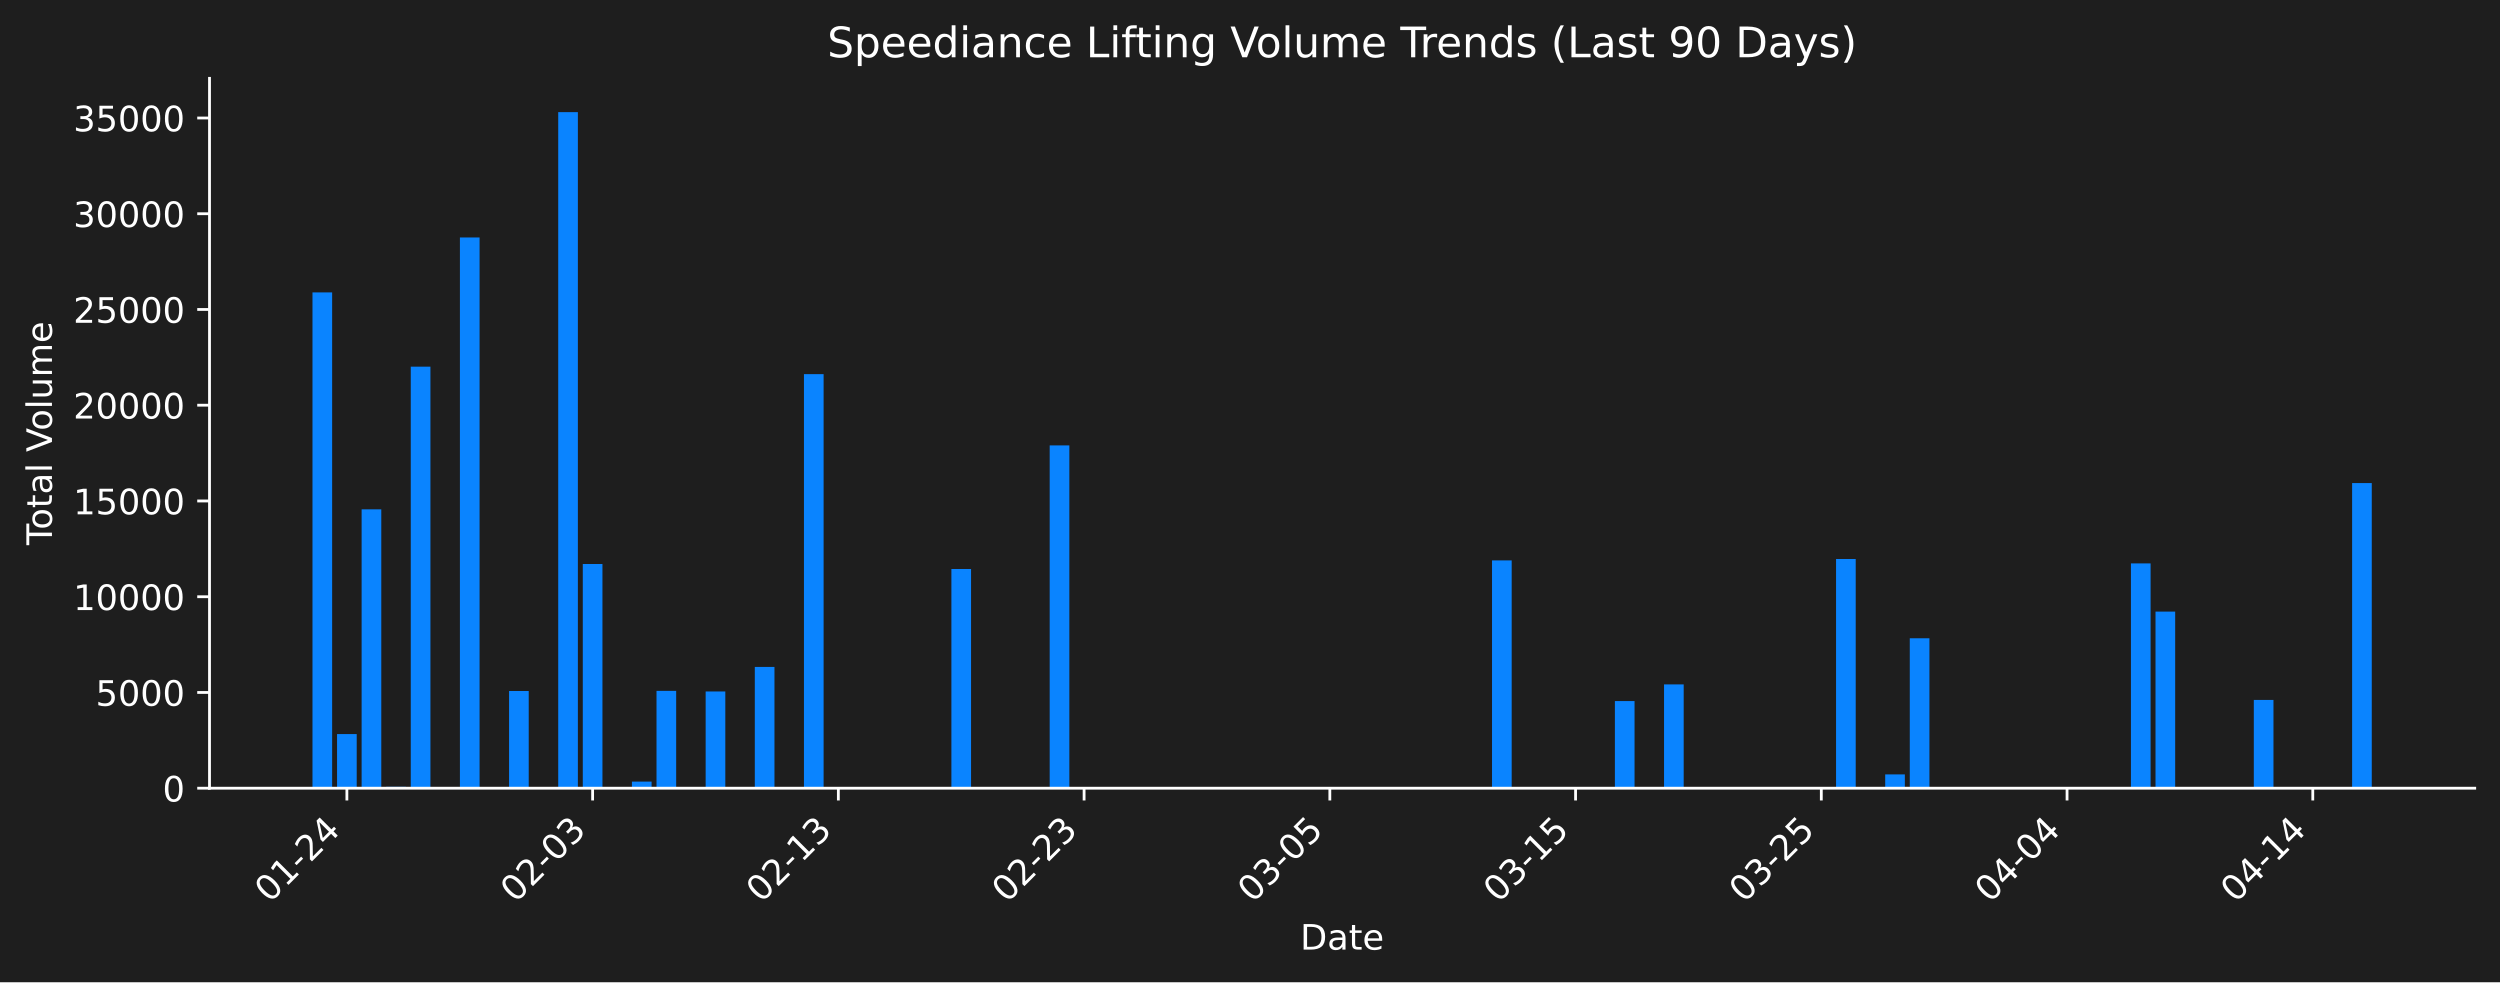
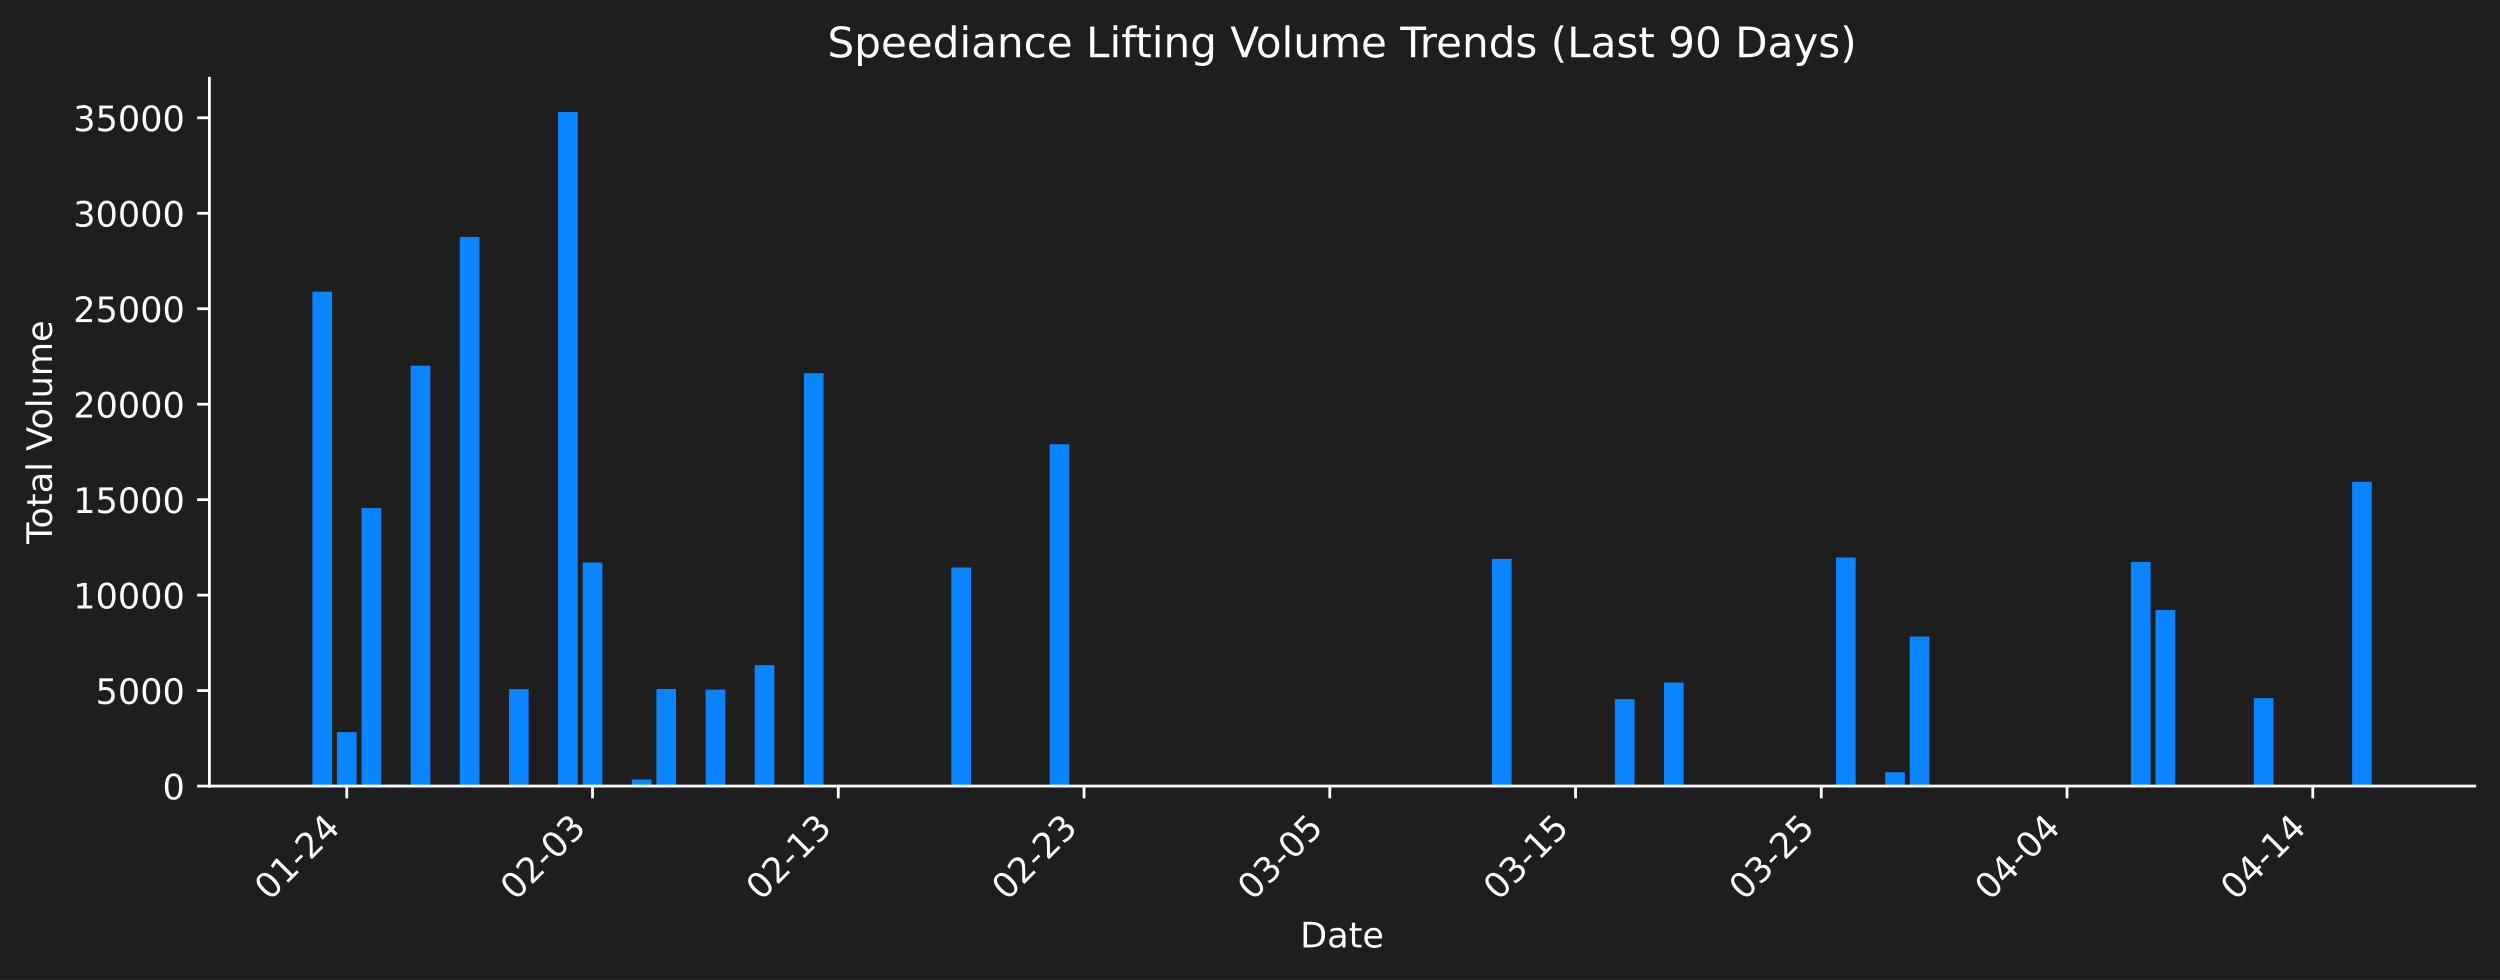
- <svg xmlns="http://www.w3.org/2000/svg" xmlns:xlink="http://www.w3.org/1999/xlink" width="712.261pt" height="279.832pt" viewBox="0 0 712.261 279.832" version="1.1">
+ <svg xmlns="http://www.w3.org/2000/svg" xmlns:xlink="http://www.w3.org/1999/xlink" width="712.621pt" height="279.334pt" viewBox="0 0 712.621 279.334" version="1.1">
  <defs>
    <style type="text/css">*{stroke-linejoin: round; stroke-linecap: butt}</style>
  </defs>
  <g id="figure_1">
    <g id="patch_1">
-       <path d="M 0 279.832  L 712.261 279.832  L 712.261 0  L 0 0  z " style="fill: #1e1e1e" />
+       <path d="M 0 279.334  L 712.621 279.334  L 712.621 0  L 0 0  z " style="fill: #1e1e1e" />
    </g>
    <g id="axes_1">
      <g id="patch_2">
-         <path d="M 59.691 224.563  L 705.061 224.563  L 705.061 22.318  L 59.691 22.318  L 59.691 224.563  z " style="fill: none" />
+         <path d="M 59.691 224.066  L 705.421 224.066  L 705.421 22.318  L 59.691 22.318  L 59.691 224.066  z " style="fill: none" />
      </g>
      <g id="patch_3">
-         <path d="M 89.026 224.563  L 94.627 224.563  L 94.627 83.298  L 89.026 83.298  z " clip-path="url(#pfba9351bbd)" style="fill: #0a84ff" />
+         <path d="M 89.042 224.066  L 94.646 224.066  L 94.646 83.148  L 89.042 83.148  z " clip-path="url(#p40b47287b0)" style="fill: #0a84ff" />
      </g>
      <g id="patch_4">
-         <path d="M 96.027 224.563  L 101.628 224.563  L 101.628 209.146  L 96.027 209.146  z " clip-path="url(#pfba9351bbd)" style="fill: #0a84ff" />
+         <path d="M 96.047 224.066  L 101.651 224.066  L 101.651 208.687  L 96.047 208.687  z " clip-path="url(#p40b47287b0)" style="fill: #0a84ff" />
      </g>
      <g id="patch_5">
-         <path d="M 103.028 224.563  L 108.629 224.563  L 108.629 145.117  L 103.028 145.117  z " clip-path="url(#pfba9351bbd)" style="fill: #0a84ff" />
+         <path d="M 103.052 224.066  L 108.656 224.066  L 108.656 144.815  L 103.052 144.815  z " clip-path="url(#p40b47287b0)" style="fill: #0a84ff" />
      </g>
      <g id="patch_6">
-         <path d="M 110.029 224.563  L 115.63 224.563  L 115.63 224.164  L 110.029 224.164  z " clip-path="url(#pfba9351bbd)" style="fill: #0a84ff" />
+         <path d="M 110.057 224.066  L 115.661 224.066  L 115.661 223.668  L 110.057 223.668  z " clip-path="url(#p40b47287b0)" style="fill: #0a84ff" />
      </g>
      <g id="patch_7">
-         <path d="M 117.03 224.563  L 122.631 224.563  L 122.631 104.458  L 117.03 104.458  z " clip-path="url(#pfba9351bbd)" style="fill: #0a84ff" />
+         <path d="M 117.062 224.066  L 122.666 224.066  L 122.666 104.256  L 117.062 104.256  z " clip-path="url(#p40b47287b0)" style="fill: #0a84ff" />
      </g>
      <g id="patch_8">
-         <path d="M 131.033 224.563  L 136.634 224.563  L 136.634 67.651  L 131.033 67.651  z " clip-path="url(#pfba9351bbd)" style="fill: #0a84ff" />
+         <path d="M 131.073 224.066  L 136.677 224.066  L 136.677 67.54  L 131.073 67.54  z " clip-path="url(#p40b47287b0)" style="fill: #0a84ff" />
      </g>
      <g id="patch_9">
-         <path d="M 138.034 224.563  L 143.635 224.563  L 143.635 224.388  L 138.034 224.388  z " clip-path="url(#pfba9351bbd)" style="fill: #0a84ff" />
+         <path d="M 138.078 224.066  L 143.682 224.066  L 143.682 223.892  L 138.078 223.892  z " clip-path="url(#p40b47287b0)" style="fill: #0a84ff" />
      </g>
      <g id="patch_10">
-         <path d="M 145.035 224.563  L 150.636 224.563  L 150.636 196.87  L 145.035 196.87  z " clip-path="url(#pfba9351bbd)" style="fill: #0a84ff" />
+         <path d="M 145.083 224.066  L 150.687 224.066  L 150.687 196.441  L 145.083 196.441  z " clip-path="url(#p40b47287b0)" style="fill: #0a84ff" />
      </g>
      <g id="patch_11">
-         <path d="M 159.038 224.563  L 164.639 224.563  L 164.639 31.949  L 159.038 31.949  z " clip-path="url(#pfba9351bbd)" style="fill: #0a84ff" />
+         <path d="M 159.093 224.066  L 164.697 224.066  L 164.697 31.925  L 159.093 31.925  z " clip-path="url(#p40b47287b0)" style="fill: #0a84ff" />
      </g>
      <g id="patch_12">
-         <path d="M 166.039 224.563  L 171.64 224.563  L 171.64 160.682  L 166.039 160.682  z " clip-path="url(#pfba9351bbd)" style="fill: #0a84ff" />
+         <path d="M 166.098 224.066  L 171.702 224.066  L 171.702 160.342  L 166.098 160.342  z " clip-path="url(#p40b47287b0)" style="fill: #0a84ff" />
      </g>
      <g id="patch_13">
-         <path d="M 180.041 224.563  L 185.642 224.563  L 185.642 222.684  L 180.041 222.684  z " clip-path="url(#pfba9351bbd)" style="fill: #0a84ff" />
+         <path d="M 180.108 224.066  L 185.712 224.066  L 185.712 222.191  L 180.108 222.191  z " clip-path="url(#p40b47287b0)" style="fill: #0a84ff" />
      </g>
      <g id="patch_14">
-         <path d="M 187.042 224.563  L 192.643 224.563  L 192.643 196.832  L 187.042 196.832  z " clip-path="url(#pfba9351bbd)" style="fill: #0a84ff" />
+         <path d="M 187.113 224.066  L 192.717 224.066  L 192.717 196.403  L 187.113 196.403  z " clip-path="url(#p40b47287b0)" style="fill: #0a84ff" />
      </g>
      <g id="patch_15">
-         <path d="M 201.045 224.563  L 206.646 224.563  L 206.646 197.001  L 201.045 197.001  z " clip-path="url(#pfba9351bbd)" style="fill: #0a84ff" />
+         <path d="M 201.124 224.066  L 206.728 224.066  L 206.728 196.571  L 201.124 196.571  z " clip-path="url(#p40b47287b0)" style="fill: #0a84ff" />
      </g>
      <g id="patch_16">
-         <path d="M 215.047 224.563  L 220.648 224.563  L 220.648 190.015  L 215.047 190.015  z " clip-path="url(#pfba9351bbd)" style="fill: #0a84ff" />
+         <path d="M 215.134 224.066  L 220.738 224.066  L 220.738 189.602  L 215.134 189.602  z " clip-path="url(#p40b47287b0)" style="fill: #0a84ff" />
      </g>
      <g id="patch_17">
-         <path d="M 229.049 224.563  L 234.65 224.563  L 234.65 106.594  L 229.049 106.594  z " clip-path="url(#pfba9351bbd)" style="fill: #0a84ff" />
+         <path d="M 229.144 224.066  L 234.748 224.066  L 234.748 106.387  L 229.144 106.387  z " clip-path="url(#p40b47287b0)" style="fill: #0a84ff" />
      </g>
      <g id="patch_18">
-         <path d="M 271.057 224.563  L 276.658 224.563  L 276.658 162.111  L 271.057 162.111  z " clip-path="url(#pfba9351bbd)" style="fill: #0a84ff" />
+         <path d="M 271.175 224.066  L 276.779 224.066  L 276.779 161.768  L 271.175 161.768  z " clip-path="url(#p40b47287b0)" style="fill: #0a84ff" />
      </g>
      <g id="patch_19">
-         <path d="M 299.061 224.563  L 304.662 224.563  L 304.662 126.887  L 299.061 126.887  z " clip-path="url(#pfba9351bbd)" style="fill: #0a84ff" />
+         <path d="M 299.195 224.066  L 304.799 224.066  L 304.799 126.629  L 299.195 126.629  z " clip-path="url(#p40b47287b0)" style="fill: #0a84ff" />
      </g>
      <g id="patch_20">
-         <path d="M 425.083 224.563  L 430.684 224.563  L 430.684 159.656  L 425.083 159.656  z " clip-path="url(#pfba9351bbd)" style="fill: #0a84ff" />
+         <path d="M 425.287 224.066  L 430.891 224.066  L 430.891 159.319  L 425.287 159.319  z " clip-path="url(#p40b47287b0)" style="fill: #0a84ff" />
      </g>
      <g id="patch_21">
-         <path d="M 460.089 224.563  L 465.69 224.563  L 465.69 199.74  L 460.089 199.74  z " clip-path="url(#pfba9351bbd)" style="fill: #0a84ff" />
+         <path d="M 460.312 224.066  L 465.916 224.066  L 465.916 199.303  L 460.312 199.303  z " clip-path="url(#p40b47287b0)" style="fill: #0a84ff" />
      </g>
      <g id="patch_22">
-         <path d="M 474.091 224.563  L 479.692 224.563  L 479.692 194.987  L 474.091 194.987  z " clip-path="url(#pfba9351bbd)" style="fill: #0a84ff" />
+         <path d="M 474.322 224.066  L 479.926 224.066  L 479.926 194.563  L 474.322 194.563  z " clip-path="url(#p40b47287b0)" style="fill: #0a84ff" />
      </g>
      <g id="patch_23">
-         <path d="M 523.1 224.563  L 528.701 224.563  L 528.701 159.258  L 523.1 159.258  z " clip-path="url(#pfba9351bbd)" style="fill: #0a84ff" />
+         <path d="M 523.358 224.066  L 528.962 224.066  L 528.962 158.921  L 523.358 158.921  z " clip-path="url(#p40b47287b0)" style="fill: #0a84ff" />
      </g>
      <g id="patch_24">
-         <path d="M 537.102 224.563  L 542.703 224.563  L 542.703 220.624  L 537.102 220.624  z " clip-path="url(#pfba9351bbd)" style="fill: #0a84ff" />
+         <path d="M 537.368 224.066  L 542.972 224.066  L 542.972 220.136  L 537.368 220.136  z " clip-path="url(#p40b47287b0)" style="fill: #0a84ff" />
      </g>
      <g id="patch_25">
-         <path d="M 544.103 224.563  L 549.704 224.563  L 549.704 181.845  L 544.103 181.845  z " clip-path="url(#pfba9351bbd)" style="fill: #0a84ff" />
+         <path d="M 544.373 224.066  L 549.977 224.066  L 549.977 181.453  L 544.373 181.453  z " clip-path="url(#p40b47287b0)" style="fill: #0a84ff" />
      </g>
      <g id="patch_26">
-         <path d="M 607.114 224.563  L 612.715 224.563  L 612.715 160.507  L 607.114 160.507  z " clip-path="url(#pfba9351bbd)" style="fill: #0a84ff" />
+         <path d="M 607.419 224.066  L 613.023 224.066  L 613.023 160.168  L 607.419 160.168  z " clip-path="url(#p40b47287b0)" style="fill: #0a84ff" />
      </g>
      <g id="patch_27">
-         <path d="M 614.115 224.563  L 619.716 224.563  L 619.716 174.24  L 614.115 174.24  z " clip-path="url(#pfba9351bbd)" style="fill: #0a84ff" />
+         <path d="M 614.424 224.066  L 620.028 224.066  L 620.028 173.866  L 614.424 173.866  z " clip-path="url(#p40b47287b0)" style="fill: #0a84ff" />
      </g>
      <g id="patch_28">
-         <path d="M 642.12 224.563  L 647.721 224.563  L 647.721 199.412  L 642.12 199.412  z " clip-path="url(#pfba9351bbd)" style="fill: #0a84ff" />
+         <path d="M 642.445 224.066  L 648.049 224.066  L 648.049 198.977  L 642.445 198.977  z " clip-path="url(#p40b47287b0)" style="fill: #0a84ff" />
      </g>
      <g id="patch_29">
-         <path d="M 670.125 224.563  L 675.726 224.563  L 675.726 137.626  L 670.125 137.626  z " clip-path="url(#pfba9351bbd)" style="fill: #0a84ff" />
+         <path d="M 670.465 224.066  L 676.069 224.066  L 676.069 137.343  L 670.465 137.343  z " clip-path="url(#p40b47287b0)" style="fill: #0a84ff" />
      </g>
      <g id="matplotlib.axis_1">
        <g id="xtick_1">
          <g id="line2d_1">
            <defs>
-               <path id="m86f6de12f4" d="M 0 0  L 0 3.5  " style="stroke: #ffffff; stroke-width: 0.8" />
+               <path id="mb330215fb9" d="M 0 0  L 0 3.5  " style="stroke: #ffffff; stroke-width: 0.8" />
            </defs>
            <g>
-               <use xlink:href="#m86f6de12f4" x="98.827" y="224.563" style="fill: #ffffff; stroke: #ffffff; stroke-width: 0.8" />
+               <use xlink:href="#mb330215fb9" x="98.849" y="224.066" style="fill: #ffffff; stroke: #ffffff; stroke-width: 0.8" />
            </g>
          </g>
          <g id="text_1">
-             <g style="fill: #ffffff" transform="translate(76.80976 257.483) rotate(-45) scale(0.1 -0.1)">
+             <g style="fill: #ffffff" transform="translate(76.83159 256.9857) rotate(-45) scale(0.1 -0.1)">
              <defs>
                <path id="DejaVuSans-30" d="M 2034 4250  Q 1547 4250 1301 3770  Q 1056 3291 1056 2328  Q 1056 1369 1301 889  Q 1547 409 2034 409  Q 2525 409 2770 889  Q 3016 1369 3016 2328  Q 3016 3291 2770 3770  Q 2525 4250 2034 4250  z M 2034 4750  Q 2819 4750 3233 4129  Q 3647 3509 3647 2328  Q 3647 1150 3233 529  Q 2819 -91 2034 -91  Q 1250 -91 836 529  Q 422 1150 422 2328  Q 422 3509 836 4129  Q 1250 4750 2034 4750  z " transform="scale(0.015625)" />
                <path id="DejaVuSans-31" d="M 794 531  L 1825 531  L 1825 4091  L 703 3866  L 703 4441  L 1819 4666  L 2450 4666  L 2450 531  L 3481 531  L 3481 0  L 794 0  L 794 531  z " transform="scale(0.015625)" />
                <path id="DejaVuSans-2d" d="M 313 2009  L 1997 2009  L 1997 1497  L 313 1497  L 313 2009  z " transform="scale(0.015625)" />
                <path id="DejaVuSans-32" d="M 1228 531  L 3431 531  L 3431 0  L 469 0  L 469 531  Q 828 903 1448 1529  Q 2069 2156 2228 2338  Q 2531 2678 2651 2914  Q 2772 3150 2772 3378  Q 2772 3750 2511 3984  Q 2250 4219 1831 4219  Q 1534 4219 1204 4116  Q 875 4013 500 3803  L 500 4441  Q 881 4594 1212 4672  Q 1544 4750 1819 4750  Q 2544 4750 2975 4387  Q 3406 4025 3406 3419  Q 3406 3131 3298 2873  Q 3191 2616 2906 2266  Q 2828 2175 2409 1742  Q 1991 1309 1228 531  z " transform="scale(0.015625)" />
                <path id="DejaVuSans-34" d="M 2419 4116  L 825 1625  L 2419 1625  L 2419 4116  z M 2253 4666  L 3047 4666  L 3047 1625  L 3713 1625  L 3713 1100  L 3047 1100  L 3047 0  L 2419 0  L 2419 1100  L 313 1100  L 313 1709  L 2253 4666  z " transform="scale(0.015625)" />
              </defs>
              <use xlink:href="#DejaVuSans-30" />
              <use xlink:href="#DejaVuSans-31" transform="translate(63.62305 0)" />
              <use xlink:href="#DejaVuSans-2d" transform="translate(127.2461 0)" />
              <use xlink:href="#DejaVuSans-32" transform="translate(163.3301 0)" />
              <use xlink:href="#DejaVuSans-34" transform="translate(226.9531 0)" />
            </g>
          </g>
        </g>
        <g id="xtick_2">
          <g id="line2d_2">
            <g>
-               <use xlink:href="#m86f6de12f4" x="168.839" y="224.563" style="fill: #ffffff; stroke: #ffffff; stroke-width: 0.8" />
+               <use xlink:href="#mb330215fb9" x="168.9" y="224.066" style="fill: #ffffff; stroke: #ffffff; stroke-width: 0.8" />
            </g>
          </g>
          <g id="text_2">
-             <g style="fill: #ffffff" transform="translate(146.8217 257.483) rotate(-45) scale(0.1 -0.1)">
+             <g style="fill: #ffffff" transform="translate(146.8826 256.9857) rotate(-45) scale(0.1 -0.1)">
              <defs>
                <path id="DejaVuSans-33" d="M 2597 2516  Q 3050 2419 3304 2112  Q 3559 1806 3559 1356  Q 3559 666 3084 287  Q 2609 -91 1734 -91  Q 1441 -91 1130 -33  Q 819 25 488 141  L 488 750  Q 750 597 1062 519  Q 1375 441 1716 441  Q 2309 441 2620 675  Q 2931 909 2931 1356  Q 2931 1769 2642 2001  Q 2353 2234 1838 2234  L 1294 2234  L 1294 2753  L 1863 2753  Q 2328 2753 2575 2939  Q 2822 3125 2822 3475  Q 2822 3834 2567 4026  Q 2313 4219 1838 4219  Q 1578 4219 1281 4162  Q 984 4106 628 3988  L 628 4550  Q 988 4650 1302 4700  Q 1616 4750 1894 4750  Q 2613 4750 3031 4423  Q 3450 4097 3450 3541  Q 3450 3153 3228 2886  Q 3006 2619 2597 2516  z " transform="scale(0.015625)" />
              </defs>
              <use xlink:href="#DejaVuSans-30" />
              <use xlink:href="#DejaVuSans-32" transform="translate(63.62305 0)" />
              <use xlink:href="#DejaVuSans-2d" transform="translate(127.2461 0)" />
              <use xlink:href="#DejaVuSans-30" transform="translate(163.3301 0)" />
              <use xlink:href="#DejaVuSans-33" transform="translate(226.9531 0)" />
            </g>
          </g>
        </g>
        <g id="xtick_3">
          <g id="line2d_3">
            <g>
-               <use xlink:href="#m86f6de12f4" x="238.851" y="224.563" style="fill: #ffffff; stroke: #ffffff; stroke-width: 0.8" />
+               <use xlink:href="#mb330215fb9" x="238.951" y="224.066" style="fill: #ffffff; stroke: #ffffff; stroke-width: 0.8" />
            </g>
          </g>
          <g id="text_3">
-             <g style="fill: #ffffff" transform="translate(216.8336 257.483) rotate(-45) scale(0.1 -0.1)">
+             <g style="fill: #ffffff" transform="translate(216.9336 256.9857) rotate(-45) scale(0.1 -0.1)">
              <use xlink:href="#DejaVuSans-30" />
              <use xlink:href="#DejaVuSans-32" transform="translate(63.62305 0)" />
              <use xlink:href="#DejaVuSans-2d" transform="translate(127.2461 0)" />
              <use xlink:href="#DejaVuSans-31" transform="translate(163.3301 0)" />
              <use xlink:href="#DejaVuSans-33" transform="translate(226.9531 0)" />
            </g>
          </g>
        </g>
        <g id="xtick_4">
          <g id="line2d_4">
            <g>
-               <use xlink:href="#m86f6de12f4" x="308.863" y="224.563" style="fill: #ffffff; stroke: #ffffff; stroke-width: 0.8" />
+               <use xlink:href="#mb330215fb9" x="309.002" y="224.066" style="fill: #ffffff; stroke: #ffffff; stroke-width: 0.8" />
            </g>
          </g>
          <g id="text_4">
-             <g style="fill: #ffffff" transform="translate(286.8456 257.483) rotate(-45) scale(0.1 -0.1)">
+             <g style="fill: #ffffff" transform="translate(286.9846 256.9857) rotate(-45) scale(0.1 -0.1)">
              <use xlink:href="#DejaVuSans-30" />
              <use xlink:href="#DejaVuSans-32" transform="translate(63.62305 0)" />
              <use xlink:href="#DejaVuSans-2d" transform="translate(127.2461 0)" />
              <use xlink:href="#DejaVuSans-32" transform="translate(163.3301 0)" />
              <use xlink:href="#DejaVuSans-33" transform="translate(226.9531 0)" />
            </g>
          </g>
        </g>
        <g id="xtick_5">
          <g id="line2d_5">
            <g>
-               <use xlink:href="#m86f6de12f4" x="378.875" y="224.563" style="fill: #ffffff; stroke: #ffffff; stroke-width: 0.8" />
+               <use xlink:href="#mb330215fb9" x="379.053" y="224.066" style="fill: #ffffff; stroke: #ffffff; stroke-width: 0.8" />
            </g>
          </g>
          <g id="text_5">
-             <g style="fill: #ffffff" transform="translate(356.8575 257.483) rotate(-45) scale(0.1 -0.1)">
+             <g style="fill: #ffffff" transform="translate(357.0355 256.9857) rotate(-45) scale(0.1 -0.1)">
              <defs>
                <path id="DejaVuSans-35" d="M 691 4666  L 3169 4666  L 3169 4134  L 1269 4134  L 1269 2991  Q 1406 3038 1543 3061  Q 1681 3084 1819 3084  Q 2600 3084 3056 2656  Q 3513 2228 3513 1497  Q 3513 744 3044 326  Q 2575 -91 1722 -91  Q 1428 -91 1123 -41  Q 819 9 494 109  L 494 744  Q 775 591 1075 516  Q 1375 441 1709 441  Q 2250 441 2565 725  Q 2881 1009 2881 1497  Q 2881 1984 2565 2268  Q 2250 2553 1709 2553  Q 1456 2553 1204 2497  Q 953 2441 691 2322  L 691 4666  z " transform="scale(0.015625)" />
              </defs>
              <use xlink:href="#DejaVuSans-30" />
              <use xlink:href="#DejaVuSans-33" transform="translate(63.62305 0)" />
              <use xlink:href="#DejaVuSans-2d" transform="translate(127.2461 0)" />
              <use xlink:href="#DejaVuSans-30" transform="translate(163.3301 0)" />
              <use xlink:href="#DejaVuSans-35" transform="translate(226.9531 0)" />
            </g>
          </g>
        </g>
        <g id="xtick_6">
          <g id="line2d_6">
            <g>
-               <use xlink:href="#m86f6de12f4" x="448.887" y="224.563" style="fill: #ffffff; stroke: #ffffff; stroke-width: 0.8" />
+               <use xlink:href="#mb330215fb9" x="449.104" y="224.066" style="fill: #ffffff; stroke: #ffffff; stroke-width: 0.8" />
            </g>
          </g>
          <g id="text_6">
-             <g style="fill: #ffffff" transform="translate(426.8694 257.483) rotate(-45) scale(0.1 -0.1)">
+             <g style="fill: #ffffff" transform="translate(427.0865 256.9857) rotate(-45) scale(0.1 -0.1)">
              <use xlink:href="#DejaVuSans-30" />
              <use xlink:href="#DejaVuSans-33" transform="translate(63.62305 0)" />
              <use xlink:href="#DejaVuSans-2d" transform="translate(127.2461 0)" />
              <use xlink:href="#DejaVuSans-31" transform="translate(163.3301 0)" />
              <use xlink:href="#DejaVuSans-35" transform="translate(226.9531 0)" />
            </g>
          </g>
        </g>
        <g id="xtick_7">
          <g id="line2d_7">
            <g>
-               <use xlink:href="#m86f6de12f4" x="518.899" y="224.563" style="fill: #ffffff; stroke: #ffffff; stroke-width: 0.8" />
+               <use xlink:href="#mb330215fb9" x="519.155" y="224.066" style="fill: #ffffff; stroke: #ffffff; stroke-width: 0.8" />
            </g>
          </g>
          <g id="text_7">
-             <g style="fill: #ffffff" transform="translate(496.8814 257.483) rotate(-45) scale(0.1 -0.1)">
+             <g style="fill: #ffffff" transform="translate(497.1375 256.9857) rotate(-45) scale(0.1 -0.1)">
              <use xlink:href="#DejaVuSans-30" />
              <use xlink:href="#DejaVuSans-33" transform="translate(63.62305 0)" />
              <use xlink:href="#DejaVuSans-2d" transform="translate(127.2461 0)" />
              <use xlink:href="#DejaVuSans-32" transform="translate(163.3301 0)" />
              <use xlink:href="#DejaVuSans-35" transform="translate(226.9531 0)" />
            </g>
          </g>
        </g>
        <g id="xtick_8">
          <g id="line2d_8">
            <g>
-               <use xlink:href="#m86f6de12f4" x="588.911" y="224.563" style="fill: #ffffff; stroke: #ffffff; stroke-width: 0.8" />
+               <use xlink:href="#mb330215fb9" x="589.206" y="224.066" style="fill: #ffffff; stroke: #ffffff; stroke-width: 0.8" />
            </g>
          </g>
          <g id="text_8">
-             <g style="fill: #ffffff" transform="translate(566.8933 257.483) rotate(-45) scale(0.1 -0.1)">
+             <g style="fill: #ffffff" transform="translate(567.1885 256.9857) rotate(-45) scale(0.1 -0.1)">
              <use xlink:href="#DejaVuSans-30" />
              <use xlink:href="#DejaVuSans-34" transform="translate(63.62305 0)" />
              <use xlink:href="#DejaVuSans-2d" transform="translate(127.2461 0)" />
              <use xlink:href="#DejaVuSans-30" transform="translate(163.3301 0)" />
              <use xlink:href="#DejaVuSans-34" transform="translate(226.9531 0)" />
            </g>
          </g>
        </g>
        <g id="xtick_9">
          <g id="line2d_9">
            <g>
-               <use xlink:href="#m86f6de12f4" x="658.923" y="224.563" style="fill: #ffffff; stroke: #ffffff; stroke-width: 0.8" />
+               <use xlink:href="#mb330215fb9" x="659.257" y="224.066" style="fill: #ffffff; stroke: #ffffff; stroke-width: 0.8" />
            </g>
          </g>
          <g id="text_9">
-             <g style="fill: #ffffff" transform="translate(636.9052 257.483) rotate(-45) scale(0.1 -0.1)">
+             <g style="fill: #ffffff" transform="translate(637.2395 256.9857) rotate(-45) scale(0.1 -0.1)">
              <use xlink:href="#DejaVuSans-30" />
              <use xlink:href="#DejaVuSans-34" transform="translate(63.62305 0)" />
              <use xlink:href="#DejaVuSans-2d" transform="translate(127.2461 0)" />
              <use xlink:href="#DejaVuSans-31" transform="translate(163.3301 0)" />
              <use xlink:href="#DejaVuSans-34" transform="translate(226.9531 0)" />
            </g>
          </g>
        </g>
        <g id="text_10">
-           <g style="fill: #ffffff" transform="translate(370.4248 270.552) scale(0.1 -0.1)">
+           <g style="fill: #ffffff" transform="translate(370.6048 270.0547) scale(0.1 -0.1)">
            <defs>
              <path id="DejaVuSans-44" d="M 1259 4147  L 1259 519  L 2022 519  Q 2988 519 3436 956  Q 3884 1394 3884 2338  Q 3884 3275 3436 3711  Q 2988 4147 2022 4147  L 1259 4147  z M 628 4666  L 1925 4666  Q 3281 4666 3915 4102  Q 4550 3538 4550 2338  Q 4550 1131 3912 565  Q 3275 0 1925 0  L 628 0  L 628 4666  z " transform="scale(0.015625)" />
              <path id="DejaVuSans-61" d="M 2194 1759  Q 1497 1759 1228 1600  Q 959 1441 959 1056  Q 959 750 1161 570  Q 1363 391 1709 391  Q 2188 391 2477 730  Q 2766 1069 2766 1631  L 2766 1759  L 2194 1759  z M 3341 1997  L 3341 0  L 2766 0  L 2766 531  Q 2569 213 2275 61  Q 1981 -91 1556 -91  Q 1019 -91 701 211  Q 384 513 384 1019  Q 384 1609 779 1909  Q 1175 2209 1959 2209  L 2766 2209  L 2766 2266  Q 2766 2663 2505 2880  Q 2244 3097 1772 3097  Q 1472 3097 1187 3025  Q 903 2953 641 2809  L 641 3341  Q 956 3463 1253 3523  Q 1550 3584 1831 3584  Q 2591 3584 2966 3190  Q 3341 2797 3341 1997  z " transform="scale(0.015625)" />
              <path id="DejaVuSans-74" d="M 1172 4494  L 1172 3500  L 2356 3500  L 2356 3053  L 1172 3053  L 1172 1153  Q 1172 725 1289 603  Q 1406 481 1766 481  L 2356 481  L 2356 0  L 1766 0  Q 1100 0 847 248  Q 594 497 594 1153  L 594 3053  L 172 3053  L 172 3500  L 594 3500  L 594 4494  L 1172 4494  z " transform="scale(0.015625)" />
              <path id="DejaVuSans-65" d="M 3597 1894  L 3597 1613  L 953 1613  Q 991 1019 1311 708  Q 1631 397 2203 397  Q 2534 397 2845 478  Q 3156 559 3463 722  L 3463 178  Q 3153 47 2828 -22  Q 2503 -91 2169 -91  Q 1331 -91 842 396  Q 353 884 353 1716  Q 353 2575 817 3079  Q 1281 3584 2069 3584  Q 2775 3584 3186 3129  Q 3597 2675 3597 1894  z M 3022 2063  Q 3016 2534 2758 2815  Q 2500 3097 2075 3097  Q 1594 3097 1305 2825  Q 1016 2553 972 2059  L 3022 2063  z " transform="scale(0.015625)" />
            </defs>
            <use xlink:href="#DejaVuSans-44" />
            <use xlink:href="#DejaVuSans-61" transform="translate(77.00195 0)" />
            <use xlink:href="#DejaVuSans-74" transform="translate(138.2812 0)" />
            <use xlink:href="#DejaVuSans-65" transform="translate(177.4902 0)" />
          </g>
        </g>
      </g>
      <g id="matplotlib.axis_2">
        <g id="ytick_1">
          <g id="line2d_10">
            <defs>
-               <path id="m908a90542c" d="M 0 0  L -3.5 0  " style="stroke: #ffffff; stroke-width: 0.8" />
+               <path id="md23d16672d" d="M 0 0  L -3.5 0  " style="stroke: #ffffff; stroke-width: 0.8" />
            </defs>
            <g>
-               <use xlink:href="#m908a90542c" x="59.691" y="224.563" style="fill: #ffffff; stroke: #ffffff; stroke-width: 0.8" />
+               <use xlink:href="#md23d16672d" x="59.691" y="224.066" style="fill: #ffffff; stroke: #ffffff; stroke-width: 0.8" />
            </g>
          </g>
          <g id="text_11">
-             <g style="fill: #ffffff" transform="translate(46.32812 228.3623) scale(0.1 -0.1)">
+             <g style="fill: #ffffff" transform="translate(46.32812 227.865) scale(0.1 -0.1)">
              <use xlink:href="#DejaVuSans-30" />
            </g>
          </g>
        </g>
        <g id="ytick_2">
          <g id="line2d_11">
            <g>
-               <use xlink:href="#m908a90542c" x="59.691" y="197.284" style="fill: #ffffff; stroke: #ffffff; stroke-width: 0.8" />
+               <use xlink:href="#md23d16672d" x="59.691" y="196.854" style="fill: #ffffff; stroke: #ffffff; stroke-width: 0.8" />
            </g>
          </g>
          <g id="text_12">
-             <g style="fill: #ffffff" transform="translate(27.24063 201.0837) scale(0.1 -0.1)">
+             <g style="fill: #ffffff" transform="translate(27.24063 200.6535) scale(0.1 -0.1)">
              <use xlink:href="#DejaVuSans-35" />
              <use xlink:href="#DejaVuSans-30" transform="translate(63.62305 0)" />
              <use xlink:href="#DejaVuSans-30" transform="translate(127.2461 0)" />
              <use xlink:href="#DejaVuSans-30" transform="translate(190.8691 0)" />
            </g>
          </g>
        </g>
        <g id="ytick_3">
          <g id="line2d_12">
            <g>
-               <use xlink:href="#m908a90542c" x="59.691" y="170.006" style="fill: #ffffff; stroke: #ffffff; stroke-width: 0.8" />
+               <use xlink:href="#md23d16672d" x="59.691" y="169.643" style="fill: #ffffff; stroke: #ffffff; stroke-width: 0.8" />
            </g>
          </g>
          <g id="text_13">
-             <g style="fill: #ffffff" transform="translate(20.87813 173.8051) scale(0.1 -0.1)">
+             <g style="fill: #ffffff" transform="translate(20.87813 173.442) scale(0.1 -0.1)">
              <use xlink:href="#DejaVuSans-31" />
              <use xlink:href="#DejaVuSans-30" transform="translate(63.62305 0)" />
              <use xlink:href="#DejaVuSans-30" transform="translate(127.2461 0)" />
              <use xlink:href="#DejaVuSans-30" transform="translate(190.8691 0)" />
              <use xlink:href="#DejaVuSans-30" transform="translate(254.4922 0)" />
            </g>
          </g>
        </g>
        <g id="ytick_4">
          <g id="line2d_13">
            <g>
-               <use xlink:href="#m908a90542c" x="59.691" y="142.727" style="fill: #ffffff; stroke: #ffffff; stroke-width: 0.8" />
+               <use xlink:href="#md23d16672d" x="59.691" y="142.431" style="fill: #ffffff; stroke: #ffffff; stroke-width: 0.8" />
            </g>
          </g>
          <g id="text_14">
-             <g style="fill: #ffffff" transform="translate(20.87813 146.5265) scale(0.1 -0.1)">
+             <g style="fill: #ffffff" transform="translate(20.87813 146.2304) scale(0.1 -0.1)">
              <use xlink:href="#DejaVuSans-31" />
              <use xlink:href="#DejaVuSans-35" transform="translate(63.62305 0)" />
              <use xlink:href="#DejaVuSans-30" transform="translate(127.2461 0)" />
              <use xlink:href="#DejaVuSans-30" transform="translate(190.8691 0)" />
              <use xlink:href="#DejaVuSans-30" transform="translate(254.4922 0)" />
            </g>
          </g>
        </g>
        <g id="ytick_5">
          <g id="line2d_14">
            <g>
-               <use xlink:href="#m908a90542c" x="59.691" y="115.449" style="fill: #ffffff; stroke: #ffffff; stroke-width: 0.8" />
+               <use xlink:href="#md23d16672d" x="59.691" y="115.22" style="fill: #ffffff; stroke: #ffffff; stroke-width: 0.8" />
            </g>
          </g>
          <g id="text_15">
-             <g style="fill: #ffffff" transform="translate(20.87813 119.2479) scale(0.1 -0.1)">
+             <g style="fill: #ffffff" transform="translate(20.87813 119.0189) scale(0.1 -0.1)">
              <use xlink:href="#DejaVuSans-32" />
              <use xlink:href="#DejaVuSans-30" transform="translate(63.62305 0)" />
              <use xlink:href="#DejaVuSans-30" transform="translate(127.2461 0)" />
              <use xlink:href="#DejaVuSans-30" transform="translate(190.8691 0)" />
              <use xlink:href="#DejaVuSans-30" transform="translate(254.4922 0)" />
            </g>
          </g>
        </g>
        <g id="ytick_6">
          <g id="line2d_15">
            <g>
-               <use xlink:href="#m908a90542c" x="59.691" y="88.17" style="fill: #ffffff; stroke: #ffffff; stroke-width: 0.8" />
+               <use xlink:href="#md23d16672d" x="59.691" y="88.008" style="fill: #ffffff; stroke: #ffffff; stroke-width: 0.8" />
            </g>
          </g>
          <g id="text_16">
-             <g style="fill: #ffffff" transform="translate(20.87813 91.96926) scale(0.1 -0.1)">
+             <g style="fill: #ffffff" transform="translate(20.87813 91.80735) scale(0.1 -0.1)">
              <use xlink:href="#DejaVuSans-32" />
              <use xlink:href="#DejaVuSans-35" transform="translate(63.62305 0)" />
              <use xlink:href="#DejaVuSans-30" transform="translate(127.2461 0)" />
              <use xlink:href="#DejaVuSans-30" transform="translate(190.8691 0)" />
              <use xlink:href="#DejaVuSans-30" transform="translate(254.4922 0)" />
            </g>
          </g>
        </g>
        <g id="ytick_7">
          <g id="line2d_16">
            <g>
-               <use xlink:href="#m908a90542c" x="59.691" y="60.891" style="fill: #ffffff; stroke: #ffffff; stroke-width: 0.8" />
+               <use xlink:href="#md23d16672d" x="59.691" y="60.797" style="fill: #ffffff; stroke: #ffffff; stroke-width: 0.8" />
            </g>
          </g>
          <g id="text_17">
-             <g style="fill: #ffffff" transform="translate(20.87813 64.69066) scale(0.1 -0.1)">
+             <g style="fill: #ffffff" transform="translate(20.87813 64.59582) scale(0.1 -0.1)">
              <use xlink:href="#DejaVuSans-33" />
              <use xlink:href="#DejaVuSans-30" transform="translate(63.62305 0)" />
              <use xlink:href="#DejaVuSans-30" transform="translate(127.2461 0)" />
              <use xlink:href="#DejaVuSans-30" transform="translate(190.8691 0)" />
              <use xlink:href="#DejaVuSans-30" transform="translate(254.4922 0)" />
            </g>
          </g>
        </g>
        <g id="ytick_8">
          <g id="line2d_17">
            <g>
-               <use xlink:href="#m908a90542c" x="59.691" y="33.613" style="fill: #ffffff; stroke: #ffffff; stroke-width: 0.8" />
+               <use xlink:href="#md23d16672d" x="59.691" y="33.585" style="fill: #ffffff; stroke: #ffffff; stroke-width: 0.8" />
            </g>
          </g>
          <g id="text_18">
-             <g style="fill: #ffffff" transform="translate(20.87813 37.41205) scale(0.1 -0.1)">
+             <g style="fill: #ffffff" transform="translate(20.87813 37.38428) scale(0.1 -0.1)">
              <use xlink:href="#DejaVuSans-33" />
              <use xlink:href="#DejaVuSans-35" transform="translate(63.62305 0)" />
              <use xlink:href="#DejaVuSans-30" transform="translate(127.2461 0)" />
              <use xlink:href="#DejaVuSans-30" transform="translate(190.8691 0)" />
              <use xlink:href="#DejaVuSans-30" transform="translate(254.4922 0)" />
            </g>
          </g>
        </g>
        <g id="text_19">
-           <g style="fill: #ffffff" transform="translate(14.79844 155.3031) rotate(-90) scale(0.1 -0.1)">
+           <g style="fill: #ffffff" transform="translate(14.79844 155.0545) rotate(-90) scale(0.1 -0.1)">
            <defs>
              <path id="DejaVuSans-54" d="M -19 4666  L 3928 4666  L 3928 4134  L 2272 4134  L 2272 0  L 1638 0  L 1638 4134  L -19 4134  L -19 4666  z " transform="scale(0.015625)" />
              <path id="DejaVuSans-6f" d="M 1959 3097  Q 1497 3097 1228 2736  Q 959 2375 959 1747  Q 959 1119 1226 758  Q 1494 397 1959 397  Q 2419 397 2687 759  Q 2956 1122 2956 1747  Q 2956 2369 2687 2733  Q 2419 3097 1959 3097  z M 1959 3584  Q 2709 3584 3137 3096  Q 3566 2609 3566 1747  Q 3566 888 3137 398  Q 2709 -91 1959 -91  Q 1206 -91 779 398  Q 353 888 353 1747  Q 353 2609 779 3096  Q 1206 3584 1959 3584  z " transform="scale(0.015625)" />
              <path id="DejaVuSans-6c" d="M 603 4863  L 1178 4863  L 1178 0  L 603 0  L 603 4863  z " transform="scale(0.015625)" />
              <path id="DejaVuSans-20" transform="scale(0.015625)" />
              <path id="DejaVuSans-56" d="M 1831 0  L 50 4666  L 709 4666  L 2188 738  L 3669 4666  L 4325 4666  L 2547 0  L 1831 0  z " transform="scale(0.015625)" />
              <path id="DejaVuSans-75" d="M 544 1381  L 544 3500  L 1119 3500  L 1119 1403  Q 1119 906 1312 657  Q 1506 409 1894 409  Q 2359 409 2629 706  Q 2900 1003 2900 1516  L 2900 3500  L 3475 3500  L 3475 0  L 2900 0  L 2900 538  Q 2691 219 2414 64  Q 2138 -91 1772 -91  Q 1169 -91 856 284  Q 544 659 544 1381  z M 1991 3584  L 1991 3584  z " transform="scale(0.015625)" />
              <path id="DejaVuSans-6d" d="M 3328 2828  Q 3544 3216 3844 3400  Q 4144 3584 4550 3584  Q 5097 3584 5394 3201  Q 5691 2819 5691 2113  L 5691 0  L 5113 0  L 5113 2094  Q 5113 2597 4934 2840  Q 4756 3084 4391 3084  Q 3944 3084 3684 2787  Q 3425 2491 3425 1978  L 3425 0  L 2847 0  L 2847 2094  Q 2847 2600 2669 2842  Q 2491 3084 2119 3084  Q 1678 3084 1418 2786  Q 1159 2488 1159 1978  L 1159 0  L 581 0  L 581 3500  L 1159 3500  L 1159 2956  Q 1356 3278 1631 3431  Q 1906 3584 2284 3584  Q 2666 3584 2933 3390  Q 3200 3197 3328 2828  z " transform="scale(0.015625)" />
            </defs>
            <use xlink:href="#DejaVuSans-54" />
            <use xlink:href="#DejaVuSans-6f" transform="translate(44.08398 0)" />
            <use xlink:href="#DejaVuSans-74" transform="translate(105.2656 0)" />
            <use xlink:href="#DejaVuSans-61" transform="translate(144.4746 0)" />
            <use xlink:href="#DejaVuSans-6c" transform="translate(205.7539 0)" />
            <use xlink:href="#DejaVuSans-20" transform="translate(233.5371 0)" />
            <use xlink:href="#DejaVuSans-56" transform="translate(265.3242 0)" />
            <use xlink:href="#DejaVuSans-6f" transform="translate(325.9824 0)" />
            <use xlink:href="#DejaVuSans-6c" transform="translate(387.1641 0)" />
            <use xlink:href="#DejaVuSans-75" transform="translate(414.9473 0)" />
            <use xlink:href="#DejaVuSans-6d" transform="translate(478.3262 0)" />
            <use xlink:href="#DejaVuSans-65" transform="translate(575.7383 0)" />
          </g>
        </g>
      </g>
      <g id="patch_30">
-         <path d="M 59.691 224.563  L 59.691 22.318  " style="fill: none; stroke: #ffffff; stroke-width: 0.8; stroke-linejoin: miter; stroke-linecap: square" />
+         <path d="M 59.691 224.066  L 59.691 22.318  " style="fill: none; stroke: #ffffff; stroke-width: 0.8; stroke-linejoin: miter; stroke-linecap: square" />
      </g>
      <g id="patch_31">
-         <path d="M 59.691 224.563  L 705.061 224.563  " style="fill: none; stroke: #ffffff; stroke-width: 0.8; stroke-linejoin: miter; stroke-linecap: square" />
+         <path d="M 59.691 224.066  L 705.421 224.066  " style="fill: none; stroke: #ffffff; stroke-width: 0.8; stroke-linejoin: miter; stroke-linecap: square" />
      </g>
      <g id="text_20">
-         <g style="fill: #ffffff" transform="translate(235.6934 16.31812) scale(0.12 -0.12)">
+         <g style="fill: #ffffff" transform="translate(235.8734 16.31812) scale(0.12 -0.12)">
          <defs>
            <path id="DejaVuSans-53" d="M 3425 4513  L 3425 3897  Q 3066 4069 2747 4153  Q 2428 4238 2131 4238  Q 1616 4238 1336 4038  Q 1056 3838 1056 3469  Q 1056 3159 1242 3001  Q 1428 2844 1947 2747  L 2328 2669  Q 3034 2534 3370 2195  Q 3706 1856 3706 1288  Q 3706 609 3251 259  Q 2797 -91 1919 -91  Q 1588 -91 1214 -16  Q 841 59 441 206  L 441 856  Q 825 641 1194 531  Q 1563 422 1919 422  Q 2459 422 2753 634  Q 3047 847 3047 1241  Q 3047 1584 2836 1778  Q 2625 1972 2144 2069  L 1759 2144  Q 1053 2284 737 2584  Q 422 2884 422 3419  Q 422 4038 858 4394  Q 1294 4750 2059 4750  Q 2388 4750 2728 4690  Q 3069 4631 3425 4513  z " transform="scale(0.015625)" />
            <path id="DejaVuSans-70" d="M 1159 525  L 1159 -1331  L 581 -1331  L 581 3500  L 1159 3500  L 1159 2969  Q 1341 3281 1617 3432  Q 1894 3584 2278 3584  Q 2916 3584 3314 3078  Q 3713 2572 3713 1747  Q 3713 922 3314 415  Q 2916 -91 2278 -91  Q 1894 -91 1617 61  Q 1341 213 1159 525  z M 3116 1747  Q 3116 2381 2855 2742  Q 2594 3103 2138 3103  Q 1681 3103 1420 2742  Q 1159 2381 1159 1747  Q 1159 1113 1420 752  Q 1681 391 2138 391  Q 2594 391 2855 752  Q 3116 1113 3116 1747  z " transform="scale(0.015625)" />
            <path id="DejaVuSans-64" d="M 2906 2969  L 2906 4863  L 3481 4863  L 3481 0  L 2906 0  L 2906 525  Q 2725 213 2448 61  Q 2172 -91 1784 -91  Q 1150 -91 751 415  Q 353 922 353 1747  Q 353 2572 751 3078  Q 1150 3584 1784 3584  Q 2172 3584 2448 3432  Q 2725 3281 2906 2969  z M 947 1747  Q 947 1113 1208 752  Q 1469 391 1925 391  Q 2381 391 2643 752  Q 2906 1113 2906 1747  Q 2906 2381 2643 2742  Q 2381 3103 1925 3103  Q 1469 3103 1208 2742  Q 947 2381 947 1747  z " transform="scale(0.015625)" />
            <path id="DejaVuSans-69" d="M 603 3500  L 1178 3500  L 1178 0  L 603 0  L 603 3500  z M 603 4863  L 1178 4863  L 1178 4134  L 603 4134  L 603 4863  z " transform="scale(0.015625)" />
            <path id="DejaVuSans-6e" d="M 3513 2113  L 3513 0  L 2938 0  L 2938 2094  Q 2938 2591 2744 2837  Q 2550 3084 2163 3084  Q 1697 3084 1428 2787  Q 1159 2491 1159 1978  L 1159 0  L 581 0  L 581 3500  L 1159 3500  L 1159 2956  Q 1366 3272 1645 3428  Q 1925 3584 2291 3584  Q 2894 3584 3203 3211  Q 3513 2838 3513 2113  z " transform="scale(0.015625)" />
            <path id="DejaVuSans-63" d="M 3122 3366  L 3122 2828  Q 2878 2963 2633 3030  Q 2388 3097 2138 3097  Q 1578 3097 1268 2742  Q 959 2388 959 1747  Q 959 1106 1268 751  Q 1578 397 2138 397  Q 2388 397 2633 464  Q 2878 531 3122 666  L 3122 134  Q 2881 22 2623 -34  Q 2366 -91 2075 -91  Q 1284 -91 818 406  Q 353 903 353 1747  Q 353 2603 823 3093  Q 1294 3584 2113 3584  Q 2378 3584 2631 3529  Q 2884 3475 3122 3366  z " transform="scale(0.015625)" />
            <path id="DejaVuSans-4c" d="M 628 4666  L 1259 4666  L 1259 531  L 3531 531  L 3531 0  L 628 0  L 628 4666  z " transform="scale(0.015625)" />
            <path id="DejaVuSans-66" d="M 2375 4863  L 2375 4384  L 1825 4384  Q 1516 4384 1395 4259  Q 1275 4134 1275 3809  L 1275 3500  L 2222 3500  L 2222 3053  L 1275 3053  L 1275 0  L 697 0  L 697 3053  L 147 3053  L 147 3500  L 697 3500  L 697 3744  Q 697 4328 969 4595  Q 1241 4863 1831 4863  L 2375 4863  z " transform="scale(0.015625)" />
            <path id="DejaVuSans-67" d="M 2906 1791  Q 2906 2416 2648 2759  Q 2391 3103 1925 3103  Q 1463 3103 1205 2759  Q 947 2416 947 1791  Q 947 1169 1205 825  Q 1463 481 1925 481  Q 2391 481 2648 825  Q 2906 1169 2906 1791  z M 3481 434  Q 3481 -459 3084 -895  Q 2688 -1331 1869 -1331  Q 1566 -1331 1297 -1286  Q 1028 -1241 775 -1147  L 775 -588  Q 1028 -725 1275 -790  Q 1522 -856 1778 -856  Q 2344 -856 2625 -561  Q 2906 -266 2906 331  L 2906 616  Q 2728 306 2450 153  Q 2172 0 1784 0  Q 1141 0 747 490  Q 353 981 353 1791  Q 353 2603 747 3093  Q 1141 3584 1784 3584  Q 2172 3584 2450 3431  Q 2728 3278 2906 2969  L 2906 3500  L 3481 3500  L 3481 434  z " transform="scale(0.015625)" />
            <path id="DejaVuSans-72" d="M 2631 2963  Q 2534 3019 2420 3045  Q 2306 3072 2169 3072  Q 1681 3072 1420 2755  Q 1159 2438 1159 1844  L 1159 0  L 581 0  L 581 3500  L 1159 3500  L 1159 2956  Q 1341 3275 1631 3429  Q 1922 3584 2338 3584  Q 2397 3584 2469 3576  Q 2541 3569 2628 3553  L 2631 2963  z " transform="scale(0.015625)" />
            <path id="DejaVuSans-73" d="M 2834 3397  L 2834 2853  Q 2591 2978 2328 3040  Q 2066 3103 1784 3103  Q 1356 3103 1142 2972  Q 928 2841 928 2578  Q 928 2378 1081 2264  Q 1234 2150 1697 2047  L 1894 2003  Q 2506 1872 2764 1633  Q 3022 1394 3022 966  Q 3022 478 2636 193  Q 2250 -91 1575 -91  Q 1294 -91 989 -36  Q 684 19 347 128  L 347 722  Q 666 556 975 473  Q 1284 391 1588 391  Q 1994 391 2212 530  Q 2431 669 2431 922  Q 2431 1156 2273 1281  Q 2116 1406 1581 1522  L 1381 1569  Q 847 1681 609 1914  Q 372 2147 372 2553  Q 372 3047 722 3315  Q 1072 3584 1716 3584  Q 2034 3584 2315 3537  Q 2597 3491 2834 3397  z " transform="scale(0.015625)" />
            <path id="DejaVuSans-28" d="M 1984 4856  Q 1566 4138 1362 3434  Q 1159 2731 1159 2009  Q 1159 1288 1364 580  Q 1569 -128 1984 -844  L 1484 -844  Q 1016 -109 783 600  Q 550 1309 550 2009  Q 550 2706 781 3412  Q 1013 4119 1484 4856  L 1984 4856  z " transform="scale(0.015625)" />
            <path id="DejaVuSans-39" d="M 703 97  L 703 672  Q 941 559 1184 500  Q 1428 441 1663 441  Q 2288 441 2617 861  Q 2947 1281 2994 2138  Q 2813 1869 2534 1725  Q 2256 1581 1919 1581  Q 1219 1581 811 2004  Q 403 2428 403 3163  Q 403 3881 828 4315  Q 1253 4750 1959 4750  Q 2769 4750 3195 4129  Q 3622 3509 3622 2328  Q 3622 1225 3098 567  Q 2575 -91 1691 -91  Q 1453 -91 1209 -44  Q 966 3 703 97  z M 1959 2075  Q 2384 2075 2632 2365  Q 2881 2656 2881 3163  Q 2881 3666 2632 3958  Q 2384 4250 1959 4250  Q 1534 4250 1286 3958  Q 1038 3666 1038 3163  Q 1038 2656 1286 2365  Q 1534 2075 1959 2075  z " transform="scale(0.015625)" />
            <path id="DejaVuSans-79" d="M 2059 -325  Q 1816 -950 1584 -1140  Q 1353 -1331 966 -1331  L 506 -1331  L 506 -850  L 844 -850  Q 1081 -850 1212 -737  Q 1344 -625 1503 -206  L 1606 56  L 191 3500  L 800 3500  L 1894 763  L 2988 3500  L 3597 3500  L 2059 -325  z " transform="scale(0.015625)" />
            <path id="DejaVuSans-29" d="M 513 4856  L 1013 4856  Q 1481 4119 1714 3412  Q 1947 2706 1947 2009  Q 1947 1309 1714 600  Q 1481 -109 1013 -844  L 513 -844  Q 928 -128 1133 580  Q 1338 1288 1338 2009  Q 1338 2731 1133 3434  Q 928 4138 513 4856  z " transform="scale(0.015625)" />
          </defs>
          <use xlink:href="#DejaVuSans-53" />
          <use xlink:href="#DejaVuSans-70" transform="translate(63.47656 0)" />
          <use xlink:href="#DejaVuSans-65" transform="translate(126.9531 0)" />
          <use xlink:href="#DejaVuSans-65" transform="translate(188.4766 0)" />
          <use xlink:href="#DejaVuSans-64" transform="translate(250 0)" />
          <use xlink:href="#DejaVuSans-69" transform="translate(313.4766 0)" />
          <use xlink:href="#DejaVuSans-61" transform="translate(341.2598 0)" />
          <use xlink:href="#DejaVuSans-6e" transform="translate(402.5391 0)" />
          <use xlink:href="#DejaVuSans-63" transform="translate(465.918 0)" />
          <use xlink:href="#DejaVuSans-65" transform="translate(520.8984 0)" />
          <use xlink:href="#DejaVuSans-20" transform="translate(582.4219 0)" />
          <use xlink:href="#DejaVuSans-4c" transform="translate(614.209 0)" />
          <use xlink:href="#DejaVuSans-69" transform="translate(669.9219 0)" />
          <use xlink:href="#DejaVuSans-66" transform="translate(697.7051 0)" />
          <use xlink:href="#DejaVuSans-74" transform="translate(731.1602 0)" />
          <use xlink:href="#DejaVuSans-69" transform="translate(770.3691 0)" />
          <use xlink:href="#DejaVuSans-6e" transform="translate(798.1523 0)" />
          <use xlink:href="#DejaVuSans-67" transform="translate(861.5312 0)" />
          <use xlink:href="#DejaVuSans-20" transform="translate(925.0078 0)" />
          <use xlink:href="#DejaVuSans-56" transform="translate(956.7949 0)" />
          <use xlink:href="#DejaVuSans-6f" transform="translate(1017.453 0)" />
          <use xlink:href="#DejaVuSans-6c" transform="translate(1078.635 0)" />
          <use xlink:href="#DejaVuSans-75" transform="translate(1106.418 0)" />
          <use xlink:href="#DejaVuSans-6d" transform="translate(1169.797 0)" />
          <use xlink:href="#DejaVuSans-65" transform="translate(1267.209 0)" />
          <use xlink:href="#DejaVuSans-20" transform="translate(1328.732 0)" />
          <use xlink:href="#DejaVuSans-54" transform="translate(1360.52 0)" />
          <use xlink:href="#DejaVuSans-72" transform="translate(1406.854 0)" />
          <use xlink:href="#DejaVuSans-65" transform="translate(1445.717 0)" />
          <use xlink:href="#DejaVuSans-6e" transform="translate(1507.24 0)" />
          <use xlink:href="#DejaVuSans-64" transform="translate(1570.619 0)" />
          <use xlink:href="#DejaVuSans-73" transform="translate(1634.096 0)" />
          <use xlink:href="#DejaVuSans-20" transform="translate(1686.195 0)" />
          <use xlink:href="#DejaVuSans-28" transform="translate(1717.982 0)" />
          <use xlink:href="#DejaVuSans-4c" transform="translate(1756.996 0)" />
          <use xlink:href="#DejaVuSans-61" transform="translate(1812.709 0)" />
          <use xlink:href="#DejaVuSans-73" transform="translate(1873.988 0)" />
          <use xlink:href="#DejaVuSans-74" transform="translate(1926.088 0)" />
          <use xlink:href="#DejaVuSans-20" transform="translate(1965.297 0)" />
          <use xlink:href="#DejaVuSans-39" transform="translate(1997.084 0)" />
          <use xlink:href="#DejaVuSans-30" transform="translate(2060.707 0)" />
          <use xlink:href="#DejaVuSans-20" transform="translate(2124.33 0)" />
          <use xlink:href="#DejaVuSans-44" transform="translate(2156.117 0)" />
          <use xlink:href="#DejaVuSans-61" transform="translate(2233.119 0)" />
          <use xlink:href="#DejaVuSans-79" transform="translate(2294.398 0)" />
          <use xlink:href="#DejaVuSans-73" transform="translate(2353.578 0)" />
          <use xlink:href="#DejaVuSans-29" transform="translate(2405.678 0)" />
        </g>
      </g>
    </g>
  </g>
  <defs>
-     <clipPath id="pfba9351bbd">
-       <rect x="59.691" y="22.318" width="645.37" height="202.245" />
+     <clipPath id="p40b47287b0">
+       <rect x="59.691" y="22.318" width="645.73" height="201.748" />
    </clipPath>
  </defs>
</svg>
